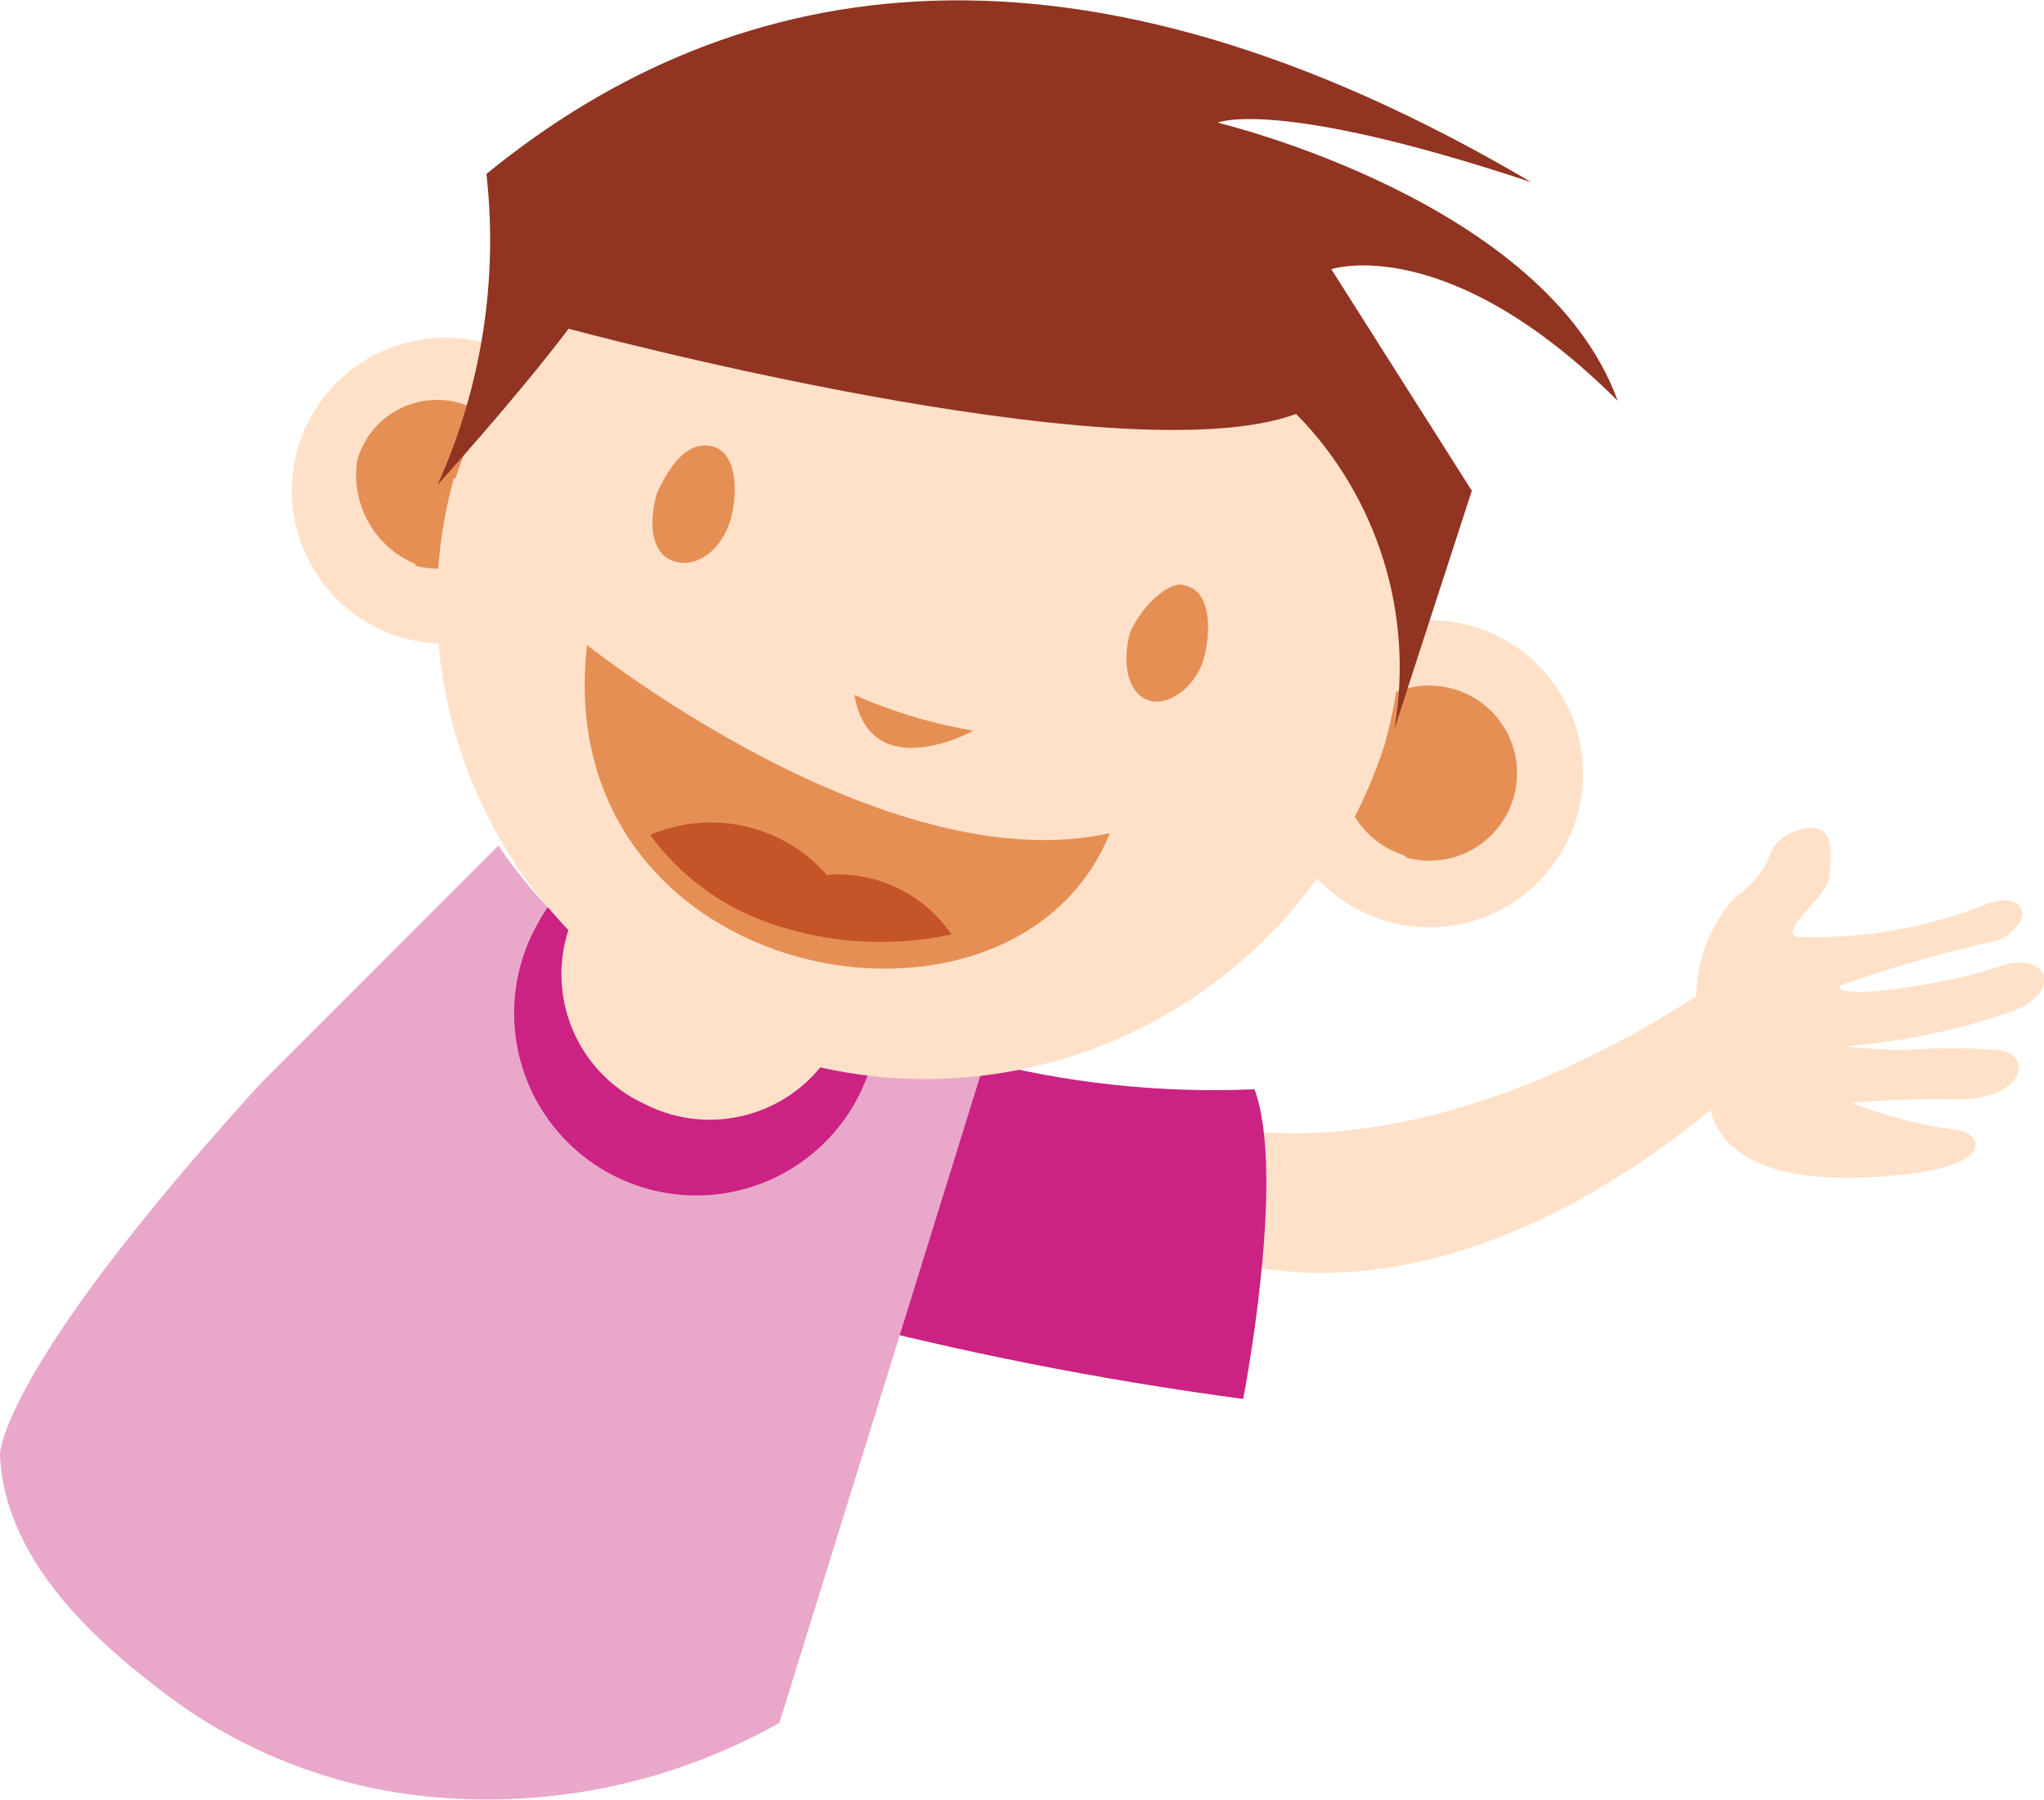
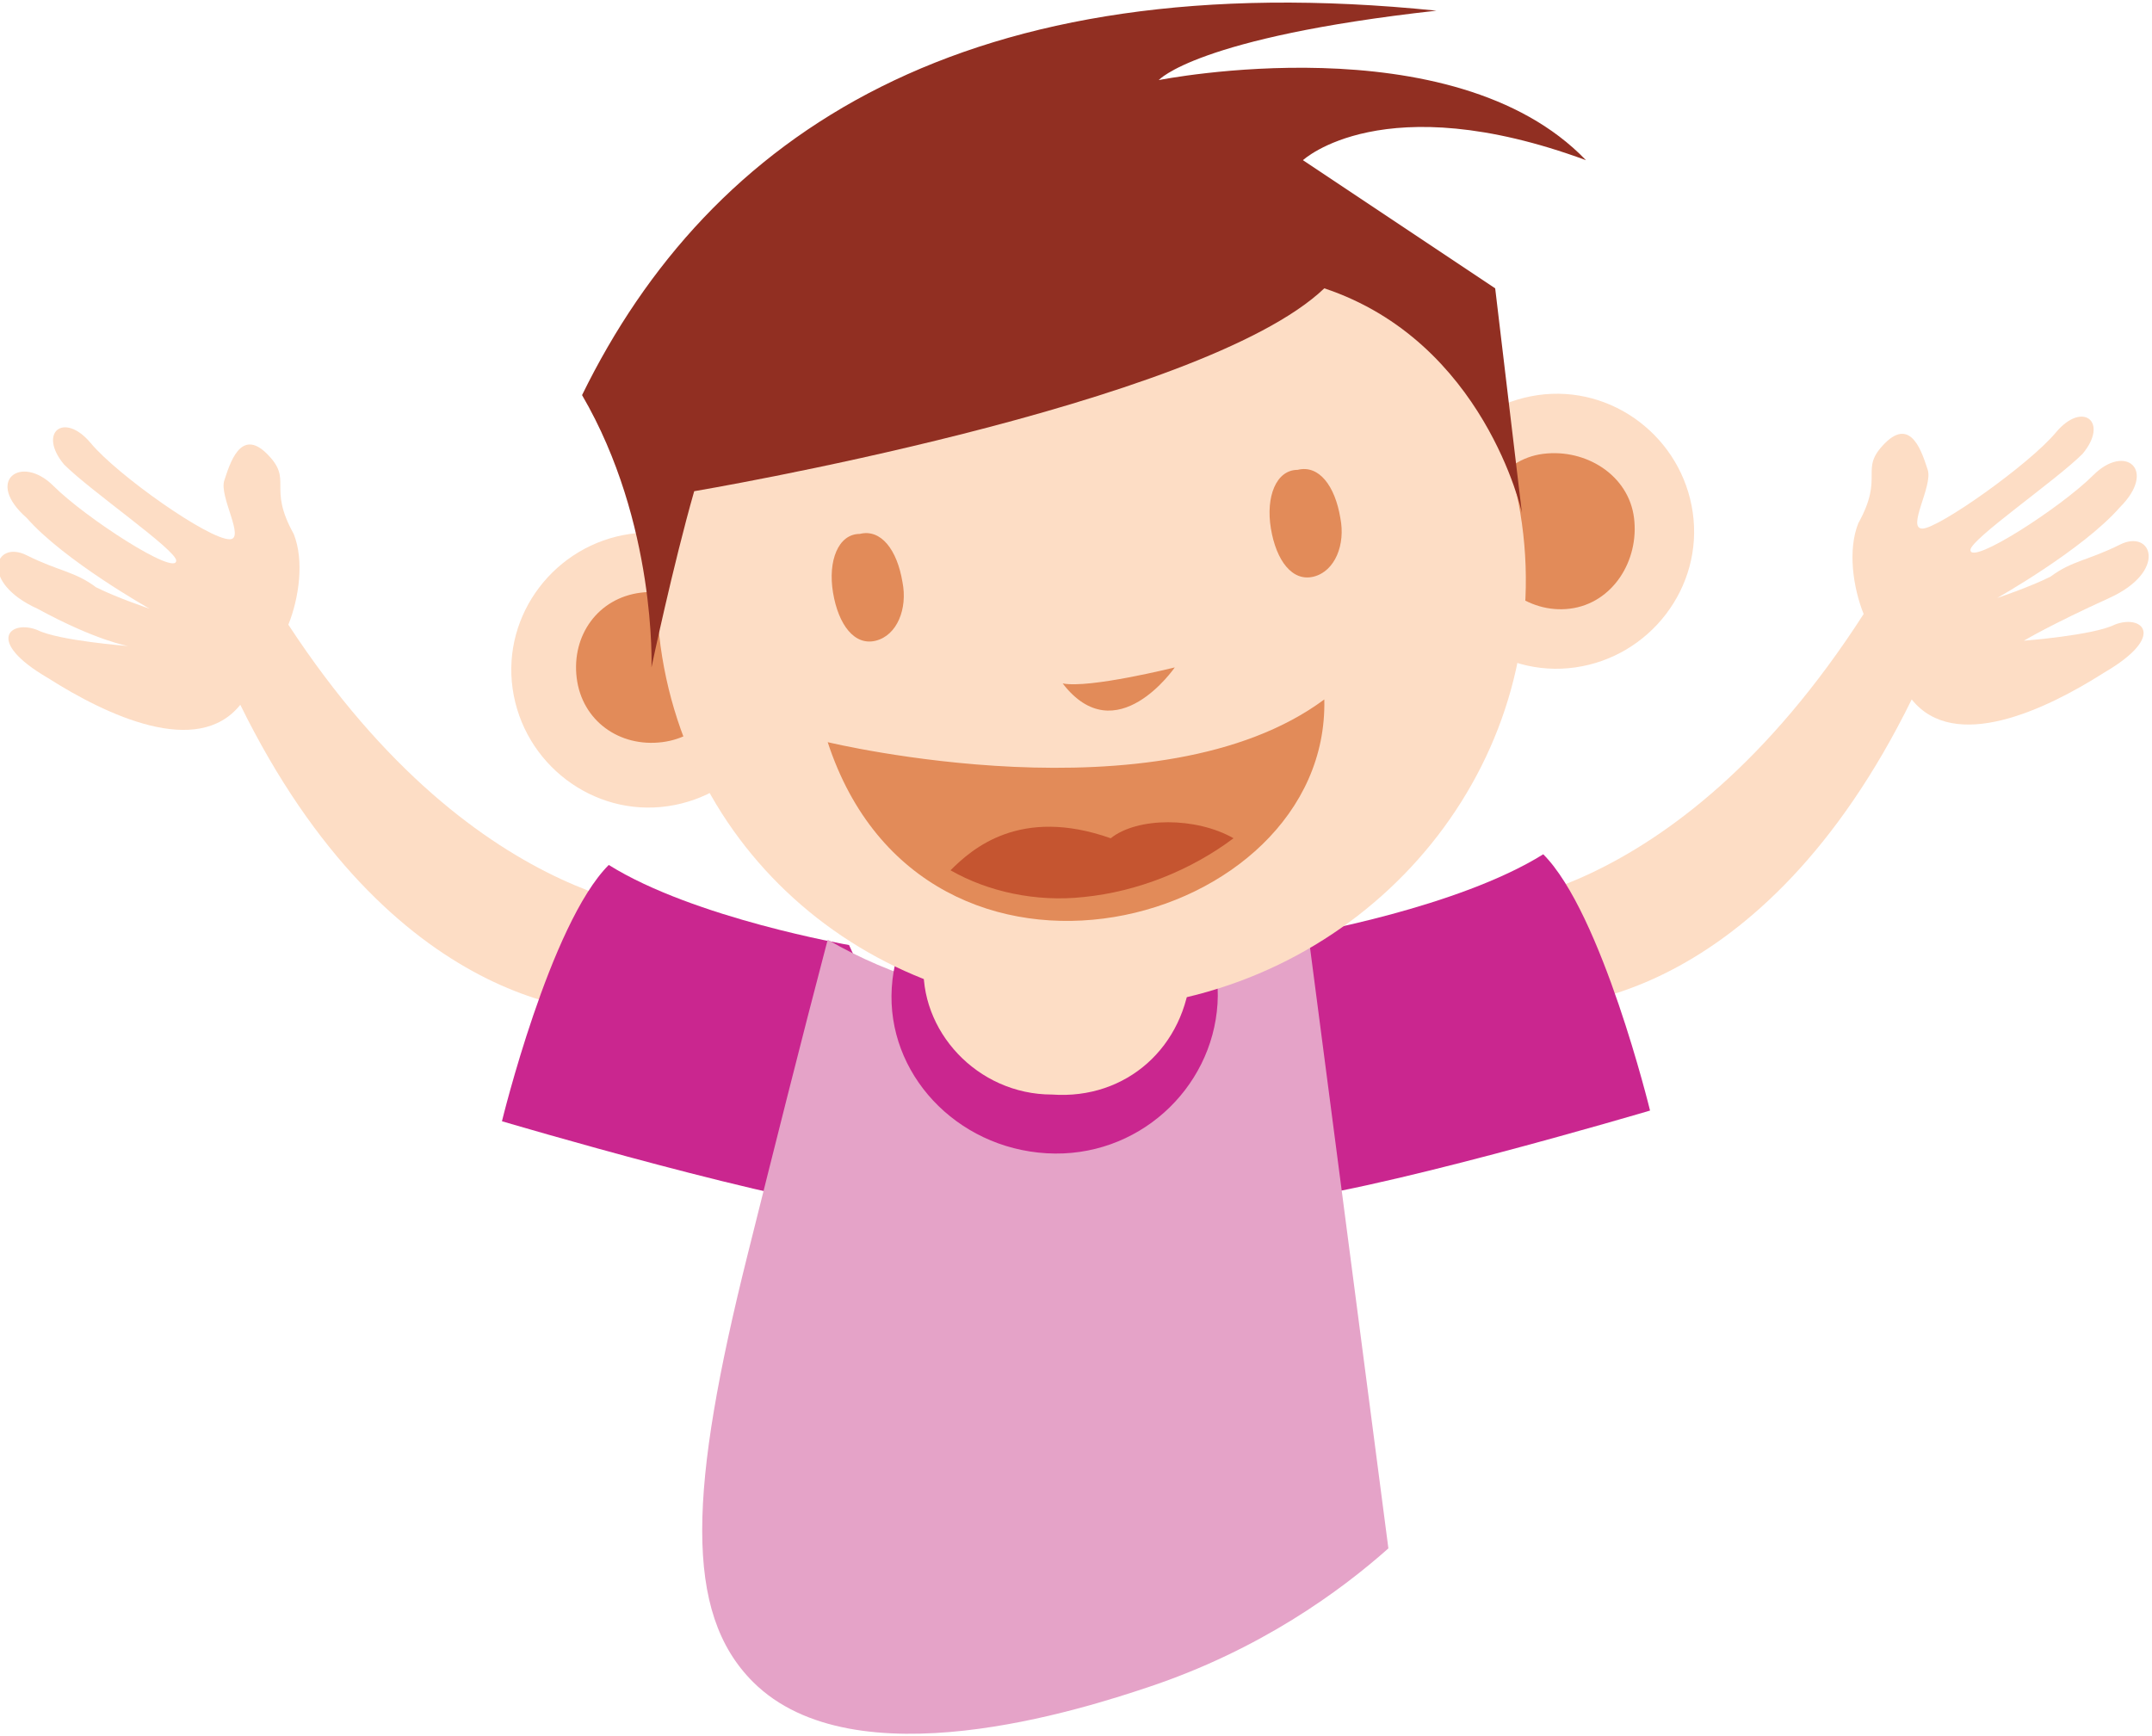
- <svg xmlns="http://www.w3.org/2000/svg" id="Layer_1" data-name="Layer 1" viewBox="0 0 34.33 30.22">
-   <defs>
-     <style>.cls-1{fill:#fee1c8;}.cls-2{fill:#cb2284;}.cls-3{fill:#e9a8ca;}.cls-4{fill:#e58f55;}.cls-5{fill:#c55429;}.cls-6{fill:#913421;}</style>
-   </defs>
-   <path class="cls-1" d="M17.3,17.93,17.46,20c.55.47,4.18,1.92,9.1-2.09.31,1.24,2.19,1.23,3.48,1.05s1.09-.71.56-.73a7.74,7.74,0,0,1-1.67-.44,15.64,15.64,0,0,1,1.78-.06c1.21,0,1.27-.85.6-.83a8.33,8.33,0,0,0-1.43,0,10,10,0,0,1-1.07-.06,11.3,11.3,0,0,0,2.8-.58c.92-.35.59-1.05-.21-.76s-2.8.59-2.67.32a21.84,21.84,0,0,1,2.66-.76c.7-.34.42-.91-.29-.57A7.86,7.86,0,0,1,28,15c-.28-.13.51-.65.55-1s.14-1-.52-.79-.25.54-1.08,1.15A2.52,2.52,0,0,0,26.32,16c-5.61,3.58-9,1.91-9,1.91" transform="translate(2.17 0.73)" />
-   <path class="cls-2" d="M14.18,17.05a15.76,15.76,0,0,0,4.72.51c.54,1.46-.19,5.2-.19,5.2a57.72,57.72,0,0,1-7.16-1.42c-1.59-.62,2.63-4.29,2.63-4.29" transform="translate(2.17 0.73)" />
-   <path class="cls-3" d="M9.28,16.22a8.15,8.15,0,0,0,5,.87l.09,0L10.92,28.2A10,10,0,0,1,4.5,29.37,8.74,8.74,0,0,1,.59,27.7c-.86-.66-2.68-2.08-2.76-4,0,0-.05-1.37,4.37-6.23h0q2-2,4-4A8.56,8.56,0,0,0,9.28,16.22Z" transform="translate(2.17 0.73)" />
-   <path class="cls-2" d="M6.86,14.78a3.06,3.06,0,1,0,4.08-1.21,3,3,0,0,0-4.08,1.21" transform="translate(2.17 0.73)" />
-   <path class="cls-1" d="M7.52,14.54a2.4,2.4,0,0,0,1.14,3.27,2.4,2.4,0,1,0,2.18-4.28,2.61,2.61,0,0,0-3.32,1" transform="translate(2.17 0.73)" />
-   <path class="cls-1" d="M19.37,11.51a2.58,2.58,0,1,0,3.21-1.72,2.59,2.59,0,0,0-3.21,1.72" transform="translate(2.17 0.73)" />
-   <path class="cls-1" d="M2.84,6.77A2.57,2.57,0,1,0,6.05,5.05,2.58,2.58,0,0,0,2.84,6.77" transform="translate(2.17 0.73)" />
-   <path class="cls-4" d="M21.45,13.67a1.47,1.47,0,1,0,.76-2.84,1.49,1.49,0,0,0-1.8,1,1.5,1.5,0,0,0,1,1.8" transform="translate(2.17 0.73)" />
-   <path class="cls-4" d="M4.78,8.76a1.41,1.41,0,1,0,.81-2.71A1.39,1.39,0,0,0,3.83,7a1.62,1.62,0,0,0,1,1.75" transform="translate(2.17 0.73)" />
-   <path class="cls-1" d="M5.45,7.31a7.91,7.91,0,0,0,5.64,9.75,8.11,8.11,0,0,0,10-5.3A7.91,7.91,0,0,0,15.48,2a8.18,8.18,0,0,0-10,5.3" transform="translate(2.17 0.73)" />
-   <path class="cls-4" d="M7.69,10.1s5,4,8.78,3.16c-1.61,4-9.44,2.59-8.78-3.16" transform="translate(2.17 0.73)" />
-   <path class="cls-5" d="M11.75,14a2.59,2.59,0,0,0-3-.71,4.19,4.19,0,0,0,2.06,1.5,5.67,5.67,0,0,0,3,.17,2.31,2.31,0,0,0-2.09-1" transform="translate(2.17 0.73)" />
-   <path class="cls-4" d="M16.81,9.89c-.16.59,0,1.07.35,1.15s.8-.29.91-.79.06-1.08-.35-1.15c-.18-.09-.66.24-.91.79" transform="translate(2.17 0.73)" />
-   <path class="cls-4" d="M8.86,7.56c-.16.58-.06,1.07.35,1.15s.8-.3.91-.79.06-1.08-.35-1.16-.7.34-.91.8" transform="translate(2.17 0.73)" />
-   <path class="cls-6" d="M5.18,7.41A10,10,0,0,0,6,2.19c4.23-3.45,9.93-4.35,17.55.14-4.3-1.43-5.27-1-5.27-1S23.78,2.63,25,6c-2.87-2.86-4.81-2.21-4.81-2.21l2.36,3.72-1.3,4A6.07,6.07,0,0,0,19.6,6.22C16.68,7.3,7.38,4.79,7.38,4.79c-.86,1.14-2.2,2.62-2.2,2.62" transform="translate(2.17 0.73)" />
-   <path class="cls-4" d="M14.18,11.54a8.49,8.49,0,0,1-2-.6c.27,1.55,2,.6,2,.6" transform="translate(2.17 0.73)" />
+ <svg xmlns="http://www.w3.org/2000/svg" version="1.1" id="Layer_1" x="0px" y="0px" viewBox="0 0 40.3 32.5" style="enable-background:new 0 0 40.3 32.5;" xml:space="preserve">
+   <style type="text/css">
+ 	.st0{fill:#FDDDC5;}
+ 	.st1{fill:#CA268F;}
+ 	.st2{fill:#E5A3C8;}
+ 	.st3{fill:#E28B59;}
+ 	.st4{fill:#C55530;}
+ 	.st5{fill:#912F22;}
+ </style>
+   <path class="st0" d="M12.9,17.1l-1,1.8c-0.7,0.2-4.6,0-7.4-5.7c-0.8,1-2.5,0.2-3.6-0.5c-1.2-0.7-0.7-1.1-0.2-0.9  c0.4,0.2,1.7,0.3,1.7,0.3S1.8,12,0.7,11.4c-1.1-0.5-0.8-1.3-0.2-1c0.6,0.3,0.9,0.3,1.3,0.6c0.4,0.2,1,0.4,1,0.4s-1.6-0.9-2.3-1.7  C-0.3,9,0.4,8.5,1,9.1c0.6,0.6,2.3,1.7,2.3,1.4c0-0.2-1.6-1.3-2.1-1.8c-0.5-0.6,0-1,0.5-0.4c0.5,0.6,2.2,1.8,2.6,1.8  c0.3,0-0.2-0.8-0.1-1.1c0.1-0.3,0.3-1,0.8-0.5c0.5,0.5,0,0.6,0.5,1.5c0.2,0.5,0.1,1.2-0.1,1.7C9,17.2,12.9,17.1,12.9,17.1z" />
+   <path class="st1" d="M15.9,17.7c0,0-2.9-0.5-4.5-1.5c-1.1,1.1-2,4.8-2,4.8s5.4,1.6,7.1,1.7C18.3,22.8,15.9,17.7,15.9,17.7z" />
+   <path class="st0" d="M27.4,17l1,1.8c0.7,0.2,4.6,0,7.4-5.7c0.8,1,2.5,0.2,3.6-0.5c1.2-0.7,0.7-1.1,0.2-0.9c-0.4,0.2-1.7,0.3-1.7,0.3  s0.5-0.3,1.6-0.8c1.1-0.5,0.8-1.3,0.2-1c-0.6,0.3-0.9,0.3-1.3,0.6c-0.4,0.2-1,0.4-1,0.4s1.6-0.9,2.3-1.7c0.7-0.7,0.1-1.2-0.5-0.6  c-0.6,0.6-2.3,1.7-2.3,1.4c0-0.2,1.6-1.3,2.1-1.8c0.5-0.6,0-1-0.5-0.4C38,8.7,36.3,9.9,36,9.9c-0.3,0,0.2-0.8,0.1-1.1  c-0.1-0.3-0.3-1-0.8-0.5c-0.5,0.5,0,0.6-0.5,1.5c-0.2,0.5-0.1,1.2,0.1,1.7C31.3,17.1,27.4,17,27.4,17z" />
+   <path class="st1" d="M24.4,17.5c0,0,2.9-0.5,4.5-1.5c1.1,1.1,2,4.8,2,4.8s-5.4,1.6-7.1,1.7C22,22.6,24.4,17.5,24.4,17.5z" />
+   <path class="st2" d="M19.5,18.8c1.8,0.1,3.5-0.4,4.9-1.3l0.1,0L26,29c-0.9,0.8-2.4,1.9-4.5,2.6c-1.2,0.4-5.5,1.8-7.4-0.1  c-1.3-1.3-1.2-3.6-0.1-8c0.5-2,1-4,1.5-5.9C16.7,18.3,18.1,18.7,19.5,18.8z" />
+   <path class="st1" d="M16.7,18.5c-0.1,1.6,1.2,3,2.9,3.1c1.7,0.1,3.1-1.2,3.2-2.8c0.1-1.6-1.2-3-2.9-3.1  C18.2,15.6,16.8,16.9,16.7,18.5z" />
+   <path class="st0" d="M17.3,18c-0.1,1.3,1,2.5,2.4,2.5c1.4,0.1,2.5-0.9,2.6-2.3c0.1-1.3-1-2.5-2.4-2.5C18.5,15.7,17.3,16.7,17.3,18z" />
+   <g>
+     <path class="st0" d="M26.6,10.3c0.2,1.4,1.5,2.4,2.9,2.2c1.4-0.2,2.4-1.5,2.2-2.9c-0.2-1.4-1.5-2.4-2.9-2.2   C27.4,7.6,26.4,8.9,26.6,10.3z" />
+     <path class="st0" d="M9.6,12.9c0.2,1.4,1.5,2.4,2.9,2.2c1.4-0.2,2.4-1.5,2.2-2.9c-0.2-1.4-1.5-2.4-2.9-2.2   C10.4,10.2,9.4,11.5,9.6,12.9z" />
+     <path class="st3" d="M29.4,11.4c0.8-0.1,1.3-0.9,1.2-1.7c-0.1-0.8-0.9-1.3-1.7-1.2c-0.8,0.1-1.3,0.9-1.2,1.7   C27.9,10.9,28.6,11.5,29.4,11.4L29.4,11.4z" />
+     <path class="st3" d="M12.4,13.9c0.8-0.1,1.3-0.8,1.2-1.6c-0.1-0.8-0.8-1.3-1.6-1.2c-0.8,0.1-1.3,0.8-1.2,1.6   C10.9,13.5,11.6,14,12.4,13.9L12.4,13.9z" />
+     <path class="st0" d="M12.4,12.3c0.7,4.3,4.8,7.2,9.2,6.5c4.4-0.7,7.5-4.7,6.9-9c-0.6-4.3-4.8-7.2-9.2-6.5C14.8,4,11.7,8,12.4,12.3z   " />
+     <path class="st3" d="M15.5,13.9c0,0,6.2,1.5,9.3-0.8C24.9,17.4,17.3,19.4,15.5,13.9z" />
+     <path class="st4" d="M20.8,15.7c-1.7-0.6-2.6,0.2-3,0.6c0.7,0.4,1.6,0.6,2.5,0.5c1-0.1,2-0.5,2.8-1.1   C22.4,15.3,21.3,15.3,20.8,15.7z" />
+     <path class="st3" d="M23.8,9.9c0.1,0.6,0.4,1,0.8,0.9c0.4-0.1,0.6-0.6,0.5-1.1c-0.1-0.6-0.4-1-0.8-0.9C23.9,8.8,23.7,9.3,23.8,9.9z   " />
+     <path class="st3" d="M15.6,11.1c0.1,0.6,0.4,1,0.8,0.9c0.4-0.1,0.6-0.6,0.5-1.1c-0.1-0.6-0.4-1-0.8-0.9   C15.7,10,15.5,10.5,15.6,11.1z" />
+     <path class="st5" d="M12.2,12.5c0,0,0.1-2.7-1.3-5.1c2.4-4.9,7.2-8.1,16-7.2c-4.5,0.5-5.2,1.3-5.2,1.3s5.5-1.1,8,1.5   c-3.8-1.4-5.3,0-5.3,0l3.6,2.4l0.5,4.2c0,0-0.7-3.2-3.7-4.2C22.5,7.6,13,9.2,13,9.2C12.6,10.6,12.2,12.5,12.2,12.5z" />
+     <path class="st3" d="M22,12.5c0,0-1.6,0.4-2.1,0.3C20.9,14.1,22,12.5,22,12.5z" />
+   </g>
</svg>
